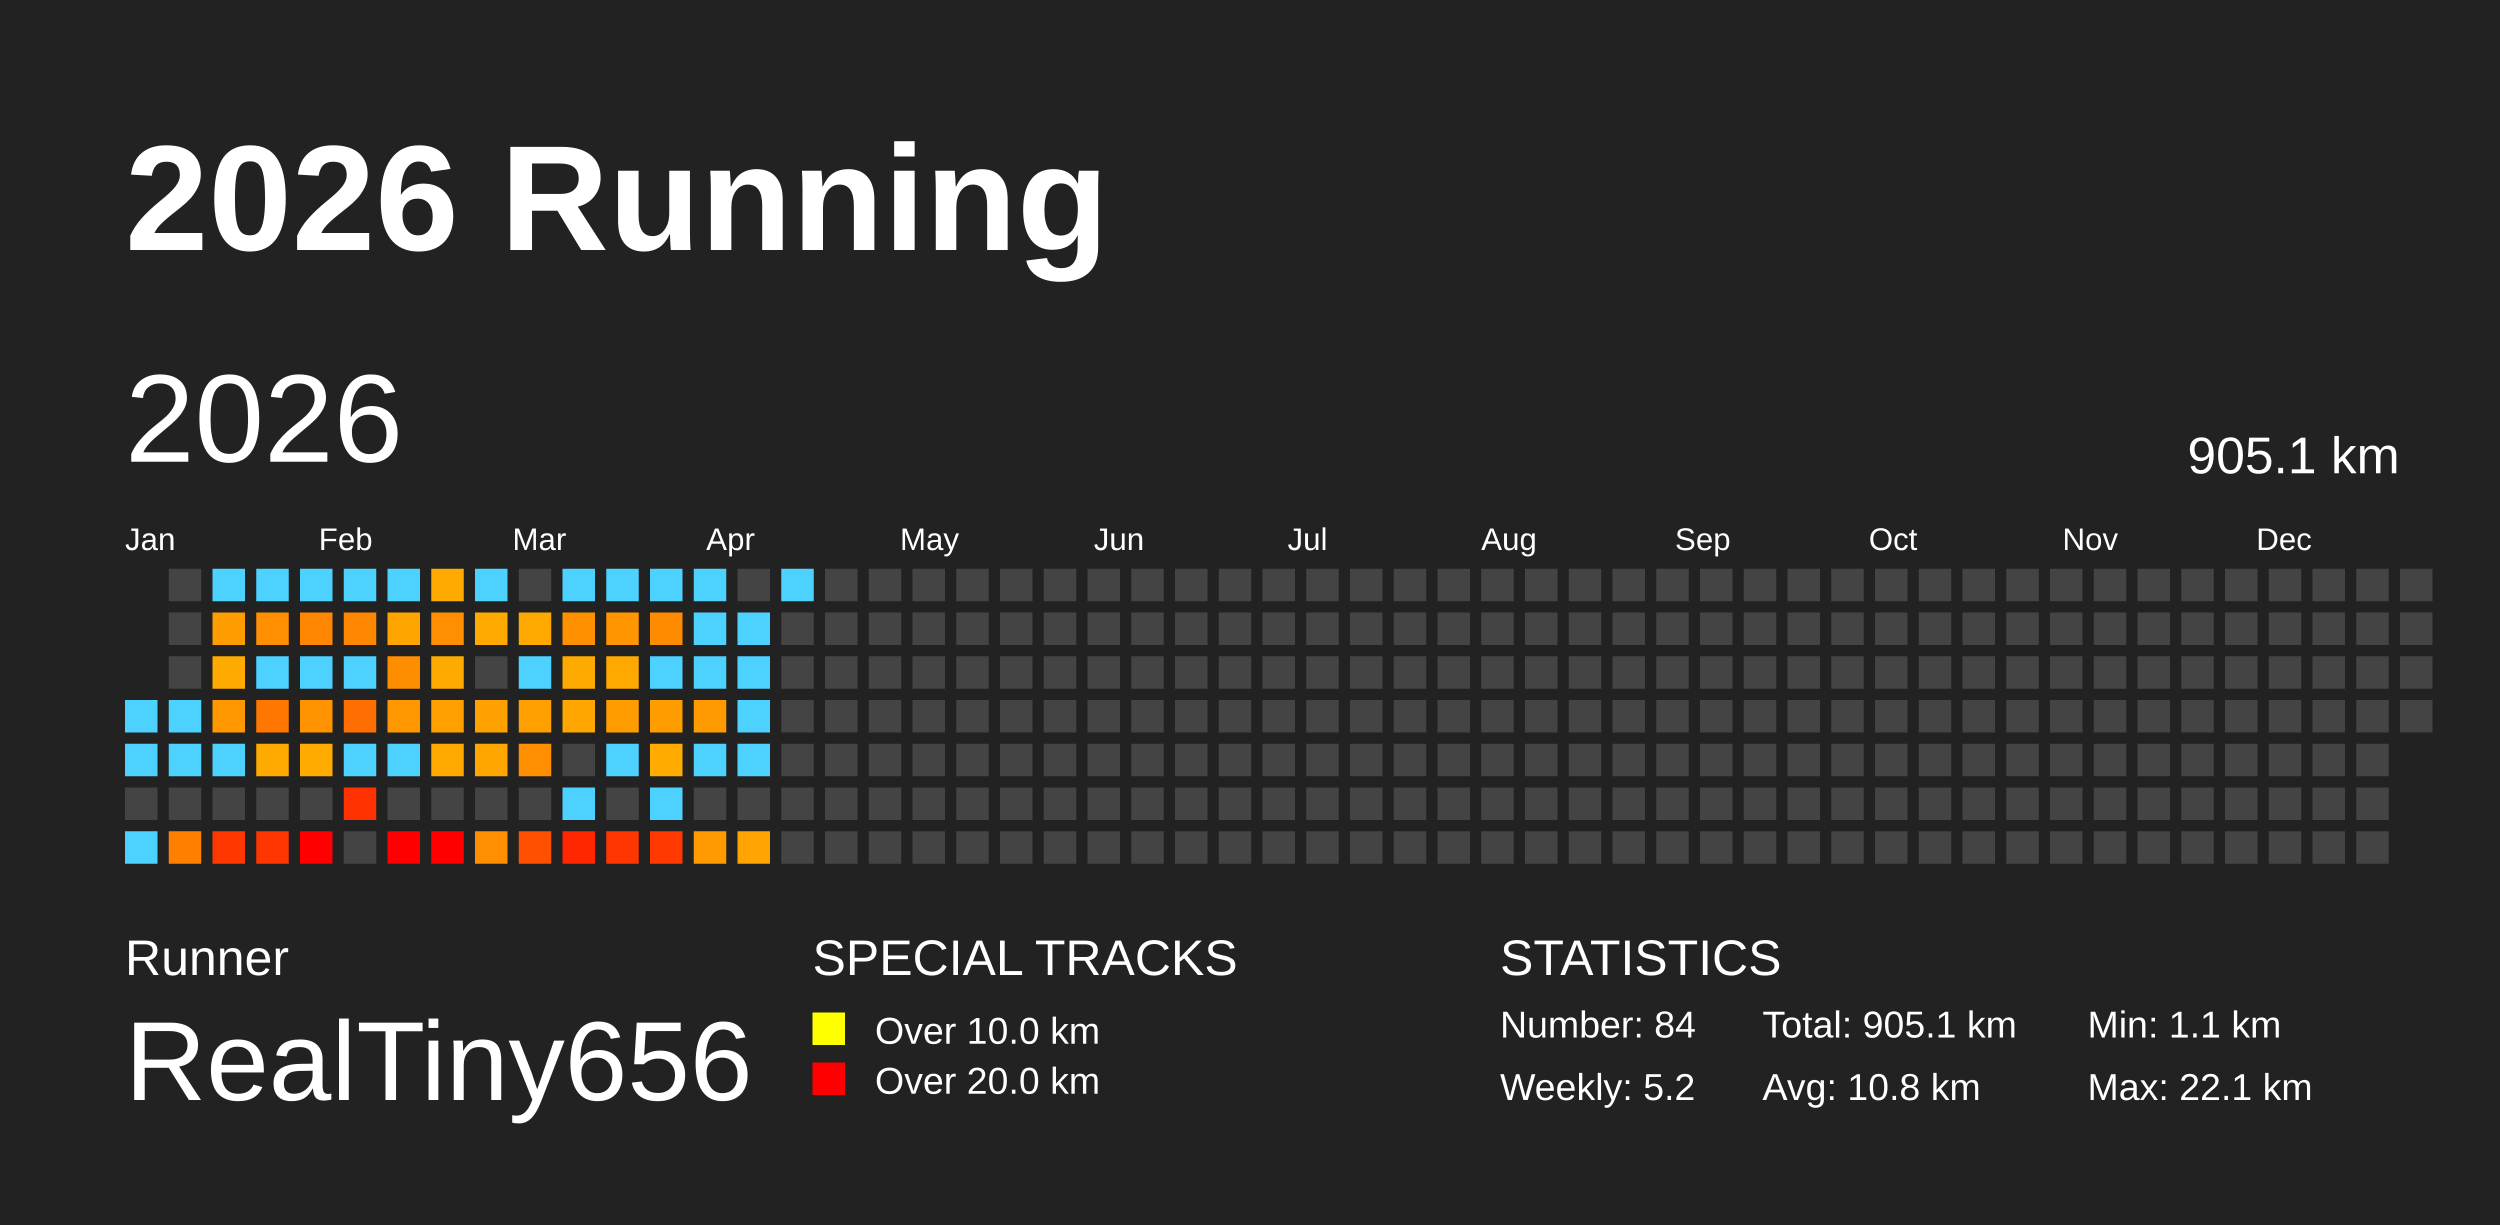
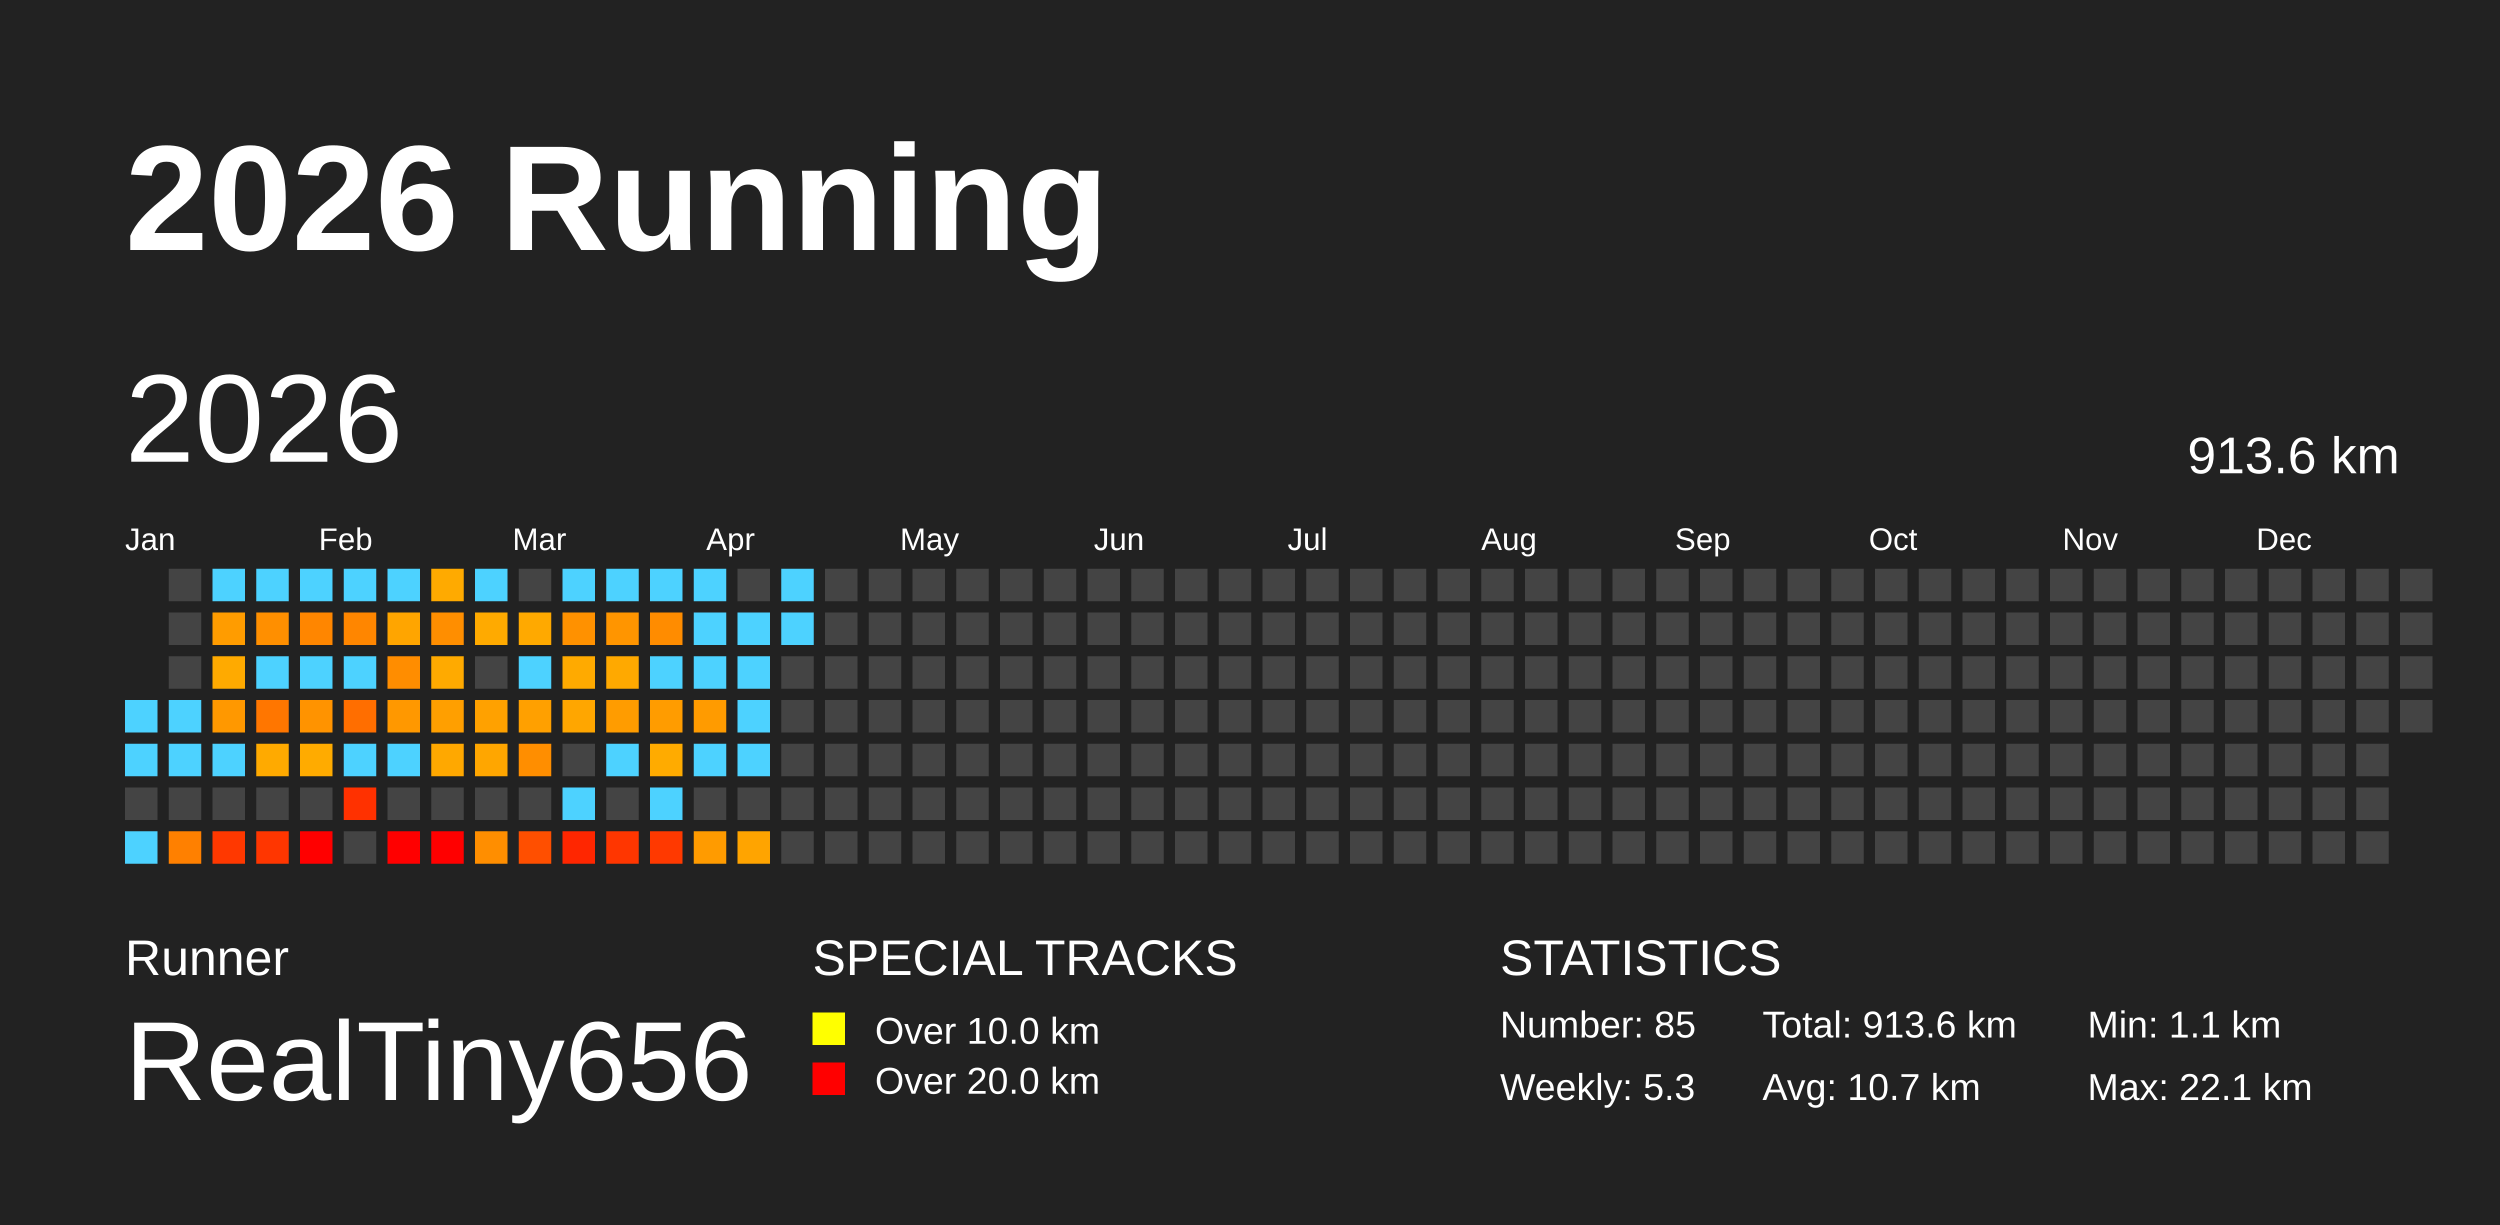
<svg xmlns="http://www.w3.org/2000/svg" baseProfile="full" height="98mm" version="1.1" viewBox="0,0,200,98" width="200mm">
  <defs />
  <rect fill="#222222" height="98" width="200" x="0" y="0" />
  <text fill="#FFFFFF" style="font-size:12px; font-family:Arial; font-weight:bold;" x="10" y="20">2026 Running</text>
  <text fill="#FFFFFF" style="font-size:4px; font-family:Arial" x="10" y="78">Runner</text>
  <text fill="#FFFFFF" style="font-size:9px; font-family:Arial" x="10" y="88">RealTiny656</text>
  <text fill="#FFFFFF" style="font-size:4px; font-family:Arial" x="65" y="78">SPECIAL TRACKS</text>
  <rect fill="yellow" height="2.6" width="2.6" x="65" y="81" />
  <text fill="#FFFFFF" style="font-size:3px; font-family:Arial" x="70" y="83.5">Over 10.0 km</text>
  <rect fill="red" height="2.6" width="2.6" x="65" y="85" />
  <text fill="#FFFFFF" style="font-size:3px; font-family:Arial" x="70" y="87.5">Over 20.0 km</text>
  <text fill="#FFFFFF" style="font-size:4px; font-family:Arial" x="120" y="78">STATISTICS</text>
-   <text fill="#FFFFFF" style="font-size:3px; font-family:Arial" x="120" y="83">Number: 84</text>
-   <text fill="#FFFFFF" style="font-size:3px; font-family:Arial" x="120" y="88">Weekly: 5.2</text>
-   <text fill="#FFFFFF" style="font-size:3px; font-family:Arial" x="141" y="83">Total: 905.1 km</text>
-   <text fill="#FFFFFF" style="font-size:3px; font-family:Arial" x="141" y="88">Avg: 10.8 km</text>
+   <text fill="#FFFFFF" style="font-size:3px; font-family:Arial" x="120" y="83">Number: 85</text>
+   <text fill="#FFFFFF" style="font-size:3px; font-family:Arial" x="120" y="88">Weekly: 5.3</text>
+   <text fill="#FFFFFF" style="font-size:3px; font-family:Arial" x="141" y="83">Total: 913.6 km</text>
+   <text fill="#FFFFFF" style="font-size:3px; font-family:Arial" x="141" y="88">Avg: 10.7 km</text>
  <text fill="#FFFFFF" style="font-size:3px; font-family:Arial" x="167" y="83">Min: 1.1 km</text>
  <text fill="#FFFFFF" style="font-size:3px; font-family:Arial" x="167" y="88">Max: 22.1 km</text>
  <text dominant-baseline="hanging" fill="#FFFFFF" style="font-size:10.0px; font-family:Arial;" x="10" y="30">2026</text>
-   <text dominant-baseline="hanging" fill="#FFFFFF" style="font-size:4.125px; font-family:Arial;" x="175" y="35">905.1 km</text>
+   <text dominant-baseline="hanging" fill="#FFFFFF" style="font-size:4.125px; font-family:Arial;" x="175" y="35">913.6 km</text>
  <text fill="#FFFFFF" style="font-size:2.5px; font-family:Arial" x="10.0" y="44">Jan</text>
  <text fill="#FFFFFF" style="font-size:2.5px; font-family:Arial" x="25.5" y="44">Feb</text>
  <text fill="#FFFFFF" style="font-size:2.5px; font-family:Arial" x="41.0" y="44">Mar</text>
  <text fill="#FFFFFF" style="font-size:2.5px; font-family:Arial" x="56.5" y="44">Apr</text>
  <text fill="#FFFFFF" style="font-size:2.5px; font-family:Arial" x="72.0" y="44">May</text>
  <text fill="#FFFFFF" style="font-size:2.5px; font-family:Arial" x="87.5" y="44">Jun</text>
  <text fill="#FFFFFF" style="font-size:2.5px; font-family:Arial" x="103.0" y="44">Jul</text>
  <text fill="#FFFFFF" style="font-size:2.5px; font-family:Arial" x="118.5" y="44">Aug</text>
  <text fill="#FFFFFF" style="font-size:2.5px; font-family:Arial" x="134.0" y="44">Sep</text>
  <text fill="#FFFFFF" style="font-size:2.5px; font-family:Arial" x="149.5" y="44">Oct</text>
  <text fill="#FFFFFF" style="font-size:2.5px; font-family:Arial" x="165.0" y="44">Nov</text>
  <text fill="#FFFFFF" style="font-size:2.5px; font-family:Arial" x="180.5" y="44">Dec</text>
  <rect fill="#4dd2ff" height="2.6" width="2.6" x="10.0" y="56.0" />
  <rect fill="#4dd2ff" height="2.6" width="2.6" x="10.0" y="59.5" />
  <rect fill="#444444" height="2.6" width="2.6" x="10.0" y="63.0" />
  <rect fill="#4dd2ff" height="2.6" width="2.6" x="10.0" y="66.5" />
  <rect fill="#444444" height="2.6" width="2.6" x="13.5" y="45.5" />
  <rect fill="#444444" height="2.6" width="2.6" x="13.5" y="49.0" />
  <rect fill="#444444" height="2.6" width="2.6" x="13.5" y="52.5" />
  <rect fill="#4dd2ff" height="2.6" width="2.6" x="13.5" y="56.0" />
  <rect fill="#4dd2ff" height="2.6" width="2.6" x="13.5" y="59.5" />
  <rect fill="#444444" height="2.6" width="2.6" x="13.5" y="63.0" />
  <rect fill="#ff8000" height="2.6" width="2.6" x="13.5" y="66.5" />
  <rect fill="#4dd2ff" height="2.6" width="2.6" x="17.0" y="45.5" />
  <rect fill="#ff9c00" height="2.6" width="2.6" x="17.0" y="49.0" />
  <rect fill="#ffaa00" height="2.6" width="2.6" x="17.0" y="52.5" />
  <rect fill="#ff9800" height="2.6" width="2.6" x="17.0" y="56.0" />
  <rect fill="#4dd2ff" height="2.6" width="2.6" x="17.0" y="59.5" />
  <rect fill="#444444" height="2.6" width="2.6" x="17.0" y="63.0" />
  <rect fill="#ff3800" height="2.6" width="2.6" x="17.0" y="66.5" />
  <rect fill="#4dd2ff" height="2.6" width="2.6" x="20.5" y="45.5" />
  <rect fill="#ff8f00" height="2.6" width="2.6" x="20.5" y="49.0" />
  <rect fill="#4dd2ff" height="2.6" width="2.6" x="20.5" y="52.5" />
  <rect fill="#ff7600" height="2.6" width="2.6" x="20.5" y="56.0" />
  <rect fill="#ffaa00" height="2.6" width="2.6" x="20.5" y="59.5" />
  <rect fill="#444444" height="2.6" width="2.6" x="20.5" y="63.0" />
  <rect fill="#ff3600" height="2.6" width="2.6" x="20.5" y="66.5" />
  <rect fill="#4dd2ff" height="2.6" width="2.6" x="24.0" y="45.5" />
  <rect fill="#ff8600" height="2.6" width="2.6" x="24.0" y="49.0" />
  <rect fill="#4dd2ff" height="2.6" width="2.6" x="24.0" y="52.5" />
  <rect fill="#ff9300" height="2.6" width="2.6" x="24.0" y="56.0" />
  <rect fill="#ffab00" height="2.6" width="2.6" x="24.0" y="59.5" />
  <rect fill="#444444" height="2.6" width="2.6" x="24.0" y="63.0" />
  <rect fill="red" height="2.6" width="2.6" x="24.0" y="66.5" />
  <rect fill="#4dd2ff" height="2.6" width="2.6" x="27.5" y="45.5" />
  <rect fill="#ff8600" height="2.6" width="2.6" x="27.5" y="49.0" />
  <rect fill="#4dd2ff" height="2.6" width="2.6" x="27.5" y="52.5" />
  <rect fill="#ff6e00" height="2.6" width="2.6" x="27.5" y="56.0" />
  <rect fill="#4dd2ff" height="2.6" width="2.6" x="27.5" y="59.5" />
  <rect fill="#ff3100" height="2.6" width="2.6" x="27.5" y="63.0" />
  <rect fill="#444444" height="2.6" width="2.6" x="27.5" y="66.5" />
  <rect fill="#4dd2ff" height="2.6" width="2.6" x="31.0" y="45.5" />
  <rect fill="#ffa500" height="2.6" width="2.6" x="31.0" y="49.0" />
  <rect fill="#ff8d00" height="2.6" width="2.6" x="31.0" y="52.5" />
  <rect fill="#ff9800" height="2.6" width="2.6" x="31.0" y="56.0" />
  <rect fill="#4dd2ff" height="2.6" width="2.6" x="31.0" y="59.5" />
  <rect fill="#444444" height="2.6" width="2.6" x="31.0" y="63.0" />
  <rect fill="red" height="2.6" width="2.6" x="31.0" y="66.5" />
  <rect fill="#ffaa00" height="2.6" width="2.6" x="34.5" y="45.5" />
  <rect fill="#ff8e00" height="2.6" width="2.6" x="34.5" y="49.0" />
  <rect fill="#ffaa00" height="2.6" width="2.6" x="34.5" y="52.5" />
  <rect fill="#ff9f00" height="2.6" width="2.6" x="34.5" y="56.0" />
  <rect fill="#ffa800" height="2.6" width="2.6" x="34.5" y="59.5" />
  <rect fill="#444444" height="2.6" width="2.6" x="34.5" y="63.0" />
  <rect fill="red" height="2.6" width="2.6" x="34.5" y="66.5" />
  <rect fill="#4dd2ff" height="2.6" width="2.6" x="38.0" y="45.5" />
  <rect fill="#ffaa00" height="2.6" width="2.6" x="38.0" y="49.0" />
  <rect fill="#444444" height="2.6" width="2.6" x="38.0" y="52.5" />
  <rect fill="#ffa100" height="2.6" width="2.6" x="38.0" y="56.0" />
  <rect fill="#ffa600" height="2.6" width="2.6" x="38.0" y="59.5" />
  <rect fill="#444444" height="2.6" width="2.6" x="38.0" y="63.0" />
  <rect fill="#ff8e00" height="2.6" width="2.6" x="38.0" y="66.5" />
  <rect fill="#444444" height="2.6" width="2.6" x="41.5" y="45.5" />
  <rect fill="#ffa900" height="2.6" width="2.6" x="41.5" y="49.0" />
  <rect fill="#4dd2ff" height="2.6" width="2.6" x="41.5" y="52.5" />
  <rect fill="#ffa000" height="2.6" width="2.6" x="41.5" y="56.0" />
  <rect fill="#ff8e00" height="2.6" width="2.6" x="41.5" y="59.5" />
  <rect fill="#444444" height="2.6" width="2.6" x="41.5" y="63.0" />
  <rect fill="#ff4f00" height="2.6" width="2.6" x="41.5" y="66.5" />
  <rect fill="#4dd2ff" height="2.6" width="2.6" x="45.0" y="45.5" />
  <rect fill="#ff9100" height="2.6" width="2.6" x="45.0" y="49.0" />
  <rect fill="#ffaa00" height="2.6" width="2.6" x="45.0" y="52.5" />
  <rect fill="#ffa600" height="2.6" width="2.6" x="45.0" y="56.0" />
  <rect fill="#444444" height="2.6" width="2.6" x="45.0" y="59.5" />
  <rect fill="#4dd2ff" height="2.6" width="2.6" x="45.0" y="63.0" />
  <rect fill="#ff2600" height="2.6" width="2.6" x="45.0" y="66.5" />
  <rect fill="#4dd2ff" height="2.6" width="2.6" x="48.5" y="45.5" />
  <rect fill="#ff9500" height="2.6" width="2.6" x="48.5" y="49.0" />
  <rect fill="#ffa900" height="2.6" width="2.6" x="48.5" y="52.5" />
  <rect fill="#ff9c00" height="2.6" width="2.6" x="48.5" y="56.0" />
  <rect fill="#4dd2ff" height="2.6" width="2.6" x="48.5" y="59.5" />
  <rect fill="#444444" height="2.6" width="2.6" x="48.5" y="63.0" />
  <rect fill="#ff3600" height="2.6" width="2.6" x="48.5" y="66.5" />
  <rect fill="#4dd2ff" height="2.6" width="2.6" x="52.0" y="45.5" />
  <rect fill="#ff8c00" height="2.6" width="2.6" x="52.0" y="49.0" />
  <rect fill="#4dd2ff" height="2.6" width="2.6" x="52.0" y="52.5" />
  <rect fill="#ff9c00" height="2.6" width="2.6" x="52.0" y="56.0" />
  <rect fill="#ffab00" height="2.6" width="2.6" x="52.0" y="59.5" />
  <rect fill="#4dd2ff" height="2.6" width="2.6" x="52.0" y="63.0" />
  <rect fill="#ff3900" height="2.6" width="2.6" x="52.0" y="66.5" />
  <rect fill="#4dd2ff" height="2.6" width="2.6" x="55.5" y="45.5" />
  <rect fill="#4dd2ff" height="2.6" width="2.6" x="55.5" y="49.0" />
  <rect fill="#4dd2ff" height="2.6" width="2.6" x="55.5" y="52.5" />
  <rect fill="#ff9b00" height="2.6" width="2.6" x="55.5" y="56.0" />
  <rect fill="#4dd2ff" height="2.6" width="2.6" x="55.5" y="59.5" />
  <rect fill="#444444" height="2.6" width="2.6" x="55.5" y="63.0" />
  <rect fill="#ff9b00" height="2.6" width="2.6" x="55.5" y="66.5" />
  <rect fill="#444444" height="2.6" width="2.6" x="59.0" y="45.5" />
  <rect fill="#4dd2ff" height="2.6" width="2.6" x="59.0" y="49.0" />
  <rect fill="#4dd2ff" height="2.6" width="2.6" x="59.0" y="52.5" />
  <rect fill="#4dd2ff" height="2.6" width="2.6" x="59.0" y="56.0" />
  <rect fill="#4dd2ff" height="2.6" width="2.6" x="59.0" y="59.5" />
  <rect fill="#444444" height="2.6" width="2.6" x="59.0" y="63.0" />
  <rect fill="#ffa400" height="2.6" width="2.6" x="59.0" y="66.5" />
  <rect fill="#4dd2ff" height="2.6" width="2.6" x="62.5" y="45.5" />
-   <rect fill="#444444" height="2.6" width="2.6" x="62.5" y="49.0" />
+   <rect fill="#4dd2ff" height="2.6" width="2.6" x="62.5" y="49.0" />
  <rect fill="#444444" height="2.6" width="2.6" x="62.5" y="52.5" />
  <rect fill="#444444" height="2.6" width="2.6" x="62.5" y="56.0" />
  <rect fill="#444444" height="2.6" width="2.6" x="62.5" y="59.5" />
  <rect fill="#444444" height="2.6" width="2.6" x="62.5" y="63.0" />
  <rect fill="#444444" height="2.6" width="2.6" x="62.5" y="66.5" />
  <rect fill="#444444" height="2.6" width="2.6" x="66.0" y="45.5" />
  <rect fill="#444444" height="2.6" width="2.6" x="66.0" y="49.0" />
  <rect fill="#444444" height="2.6" width="2.6" x="66.0" y="52.5" />
  <rect fill="#444444" height="2.6" width="2.6" x="66.0" y="56.0" />
  <rect fill="#444444" height="2.6" width="2.6" x="66.0" y="59.5" />
  <rect fill="#444444" height="2.6" width="2.6" x="66.0" y="63.0" />
  <rect fill="#444444" height="2.6" width="2.6" x="66.0" y="66.5" />
  <rect fill="#444444" height="2.6" width="2.6" x="69.5" y="45.5" />
  <rect fill="#444444" height="2.6" width="2.6" x="69.5" y="49.0" />
  <rect fill="#444444" height="2.6" width="2.6" x="69.5" y="52.5" />
  <rect fill="#444444" height="2.6" width="2.6" x="69.5" y="56.0" />
  <rect fill="#444444" height="2.6" width="2.6" x="69.5" y="59.5" />
  <rect fill="#444444" height="2.6" width="2.6" x="69.5" y="63.0" />
  <rect fill="#444444" height="2.6" width="2.6" x="69.5" y="66.5" />
  <rect fill="#444444" height="2.6" width="2.6" x="73.0" y="45.5" />
  <rect fill="#444444" height="2.6" width="2.6" x="73.0" y="49.0" />
  <rect fill="#444444" height="2.6" width="2.6" x="73.0" y="52.5" />
  <rect fill="#444444" height="2.6" width="2.6" x="73.0" y="56.0" />
  <rect fill="#444444" height="2.6" width="2.6" x="73.0" y="59.5" />
  <rect fill="#444444" height="2.6" width="2.6" x="73.0" y="63.0" />
  <rect fill="#444444" height="2.6" width="2.6" x="73.0" y="66.5" />
  <rect fill="#444444" height="2.6" width="2.6" x="76.5" y="45.5" />
  <rect fill="#444444" height="2.6" width="2.6" x="76.5" y="49.0" />
  <rect fill="#444444" height="2.6" width="2.6" x="76.5" y="52.5" />
  <rect fill="#444444" height="2.6" width="2.6" x="76.5" y="56.0" />
  <rect fill="#444444" height="2.6" width="2.6" x="76.5" y="59.5" />
  <rect fill="#444444" height="2.6" width="2.6" x="76.5" y="63.0" />
  <rect fill="#444444" height="2.6" width="2.6" x="76.5" y="66.5" />
  <rect fill="#444444" height="2.6" width="2.6" x="80.0" y="45.5" />
  <rect fill="#444444" height="2.6" width="2.6" x="80.0" y="49.0" />
  <rect fill="#444444" height="2.6" width="2.6" x="80.0" y="52.5" />
  <rect fill="#444444" height="2.6" width="2.6" x="80.0" y="56.0" />
  <rect fill="#444444" height="2.6" width="2.6" x="80.0" y="59.5" />
  <rect fill="#444444" height="2.6" width="2.6" x="80.0" y="63.0" />
  <rect fill="#444444" height="2.6" width="2.6" x="80.0" y="66.5" />
  <rect fill="#444444" height="2.6" width="2.6" x="83.5" y="45.5" />
  <rect fill="#444444" height="2.6" width="2.6" x="83.5" y="49.0" />
  <rect fill="#444444" height="2.6" width="2.6" x="83.5" y="52.5" />
  <rect fill="#444444" height="2.6" width="2.6" x="83.5" y="56.0" />
  <rect fill="#444444" height="2.6" width="2.6" x="83.5" y="59.5" />
  <rect fill="#444444" height="2.6" width="2.6" x="83.5" y="63.0" />
  <rect fill="#444444" height="2.6" width="2.6" x="83.5" y="66.5" />
  <rect fill="#444444" height="2.6" width="2.6" x="87.0" y="45.5" />
  <rect fill="#444444" height="2.6" width="2.6" x="87.0" y="49.0" />
  <rect fill="#444444" height="2.6" width="2.6" x="87.0" y="52.5" />
  <rect fill="#444444" height="2.6" width="2.6" x="87.0" y="56.0" />
  <rect fill="#444444" height="2.6" width="2.6" x="87.0" y="59.5" />
  <rect fill="#444444" height="2.6" width="2.6" x="87.0" y="63.0" />
  <rect fill="#444444" height="2.6" width="2.6" x="87.0" y="66.5" />
  <rect fill="#444444" height="2.6" width="2.6" x="90.5" y="45.5" />
  <rect fill="#444444" height="2.6" width="2.6" x="90.5" y="49.0" />
  <rect fill="#444444" height="2.6" width="2.6" x="90.5" y="52.5" />
  <rect fill="#444444" height="2.6" width="2.6" x="90.5" y="56.0" />
  <rect fill="#444444" height="2.6" width="2.6" x="90.5" y="59.5" />
  <rect fill="#444444" height="2.6" width="2.6" x="90.5" y="63.0" />
  <rect fill="#444444" height="2.6" width="2.6" x="90.5" y="66.5" />
  <rect fill="#444444" height="2.6" width="2.6" x="94.0" y="45.5" />
  <rect fill="#444444" height="2.6" width="2.6" x="94.0" y="49.0" />
  <rect fill="#444444" height="2.6" width="2.6" x="94.0" y="52.5" />
  <rect fill="#444444" height="2.6" width="2.6" x="94.0" y="56.0" />
  <rect fill="#444444" height="2.6" width="2.6" x="94.0" y="59.5" />
  <rect fill="#444444" height="2.6" width="2.6" x="94.0" y="63.0" />
  <rect fill="#444444" height="2.6" width="2.6" x="94.0" y="66.5" />
  <rect fill="#444444" height="2.6" width="2.6" x="97.5" y="45.5" />
  <rect fill="#444444" height="2.6" width="2.6" x="97.5" y="49.0" />
  <rect fill="#444444" height="2.6" width="2.6" x="97.5" y="52.5" />
  <rect fill="#444444" height="2.6" width="2.6" x="97.5" y="56.0" />
  <rect fill="#444444" height="2.6" width="2.6" x="97.5" y="59.5" />
  <rect fill="#444444" height="2.6" width="2.6" x="97.5" y="63.0" />
  <rect fill="#444444" height="2.6" width="2.6" x="97.5" y="66.5" />
  <rect fill="#444444" height="2.6" width="2.6" x="101.0" y="45.5" />
  <rect fill="#444444" height="2.6" width="2.6" x="101.0" y="49.0" />
  <rect fill="#444444" height="2.6" width="2.6" x="101.0" y="52.5" />
  <rect fill="#444444" height="2.6" width="2.6" x="101.0" y="56.0" />
  <rect fill="#444444" height="2.6" width="2.6" x="101.0" y="59.5" />
  <rect fill="#444444" height="2.6" width="2.6" x="101.0" y="63.0" />
  <rect fill="#444444" height="2.6" width="2.6" x="101.0" y="66.5" />
  <rect fill="#444444" height="2.6" width="2.6" x="104.5" y="45.5" />
  <rect fill="#444444" height="2.6" width="2.6" x="104.5" y="49.0" />
  <rect fill="#444444" height="2.6" width="2.6" x="104.5" y="52.5" />
  <rect fill="#444444" height="2.6" width="2.6" x="104.5" y="56.0" />
  <rect fill="#444444" height="2.6" width="2.6" x="104.5" y="59.5" />
  <rect fill="#444444" height="2.6" width="2.6" x="104.5" y="63.0" />
  <rect fill="#444444" height="2.6" width="2.6" x="104.5" y="66.5" />
  <rect fill="#444444" height="2.6" width="2.6" x="108.0" y="45.5" />
  <rect fill="#444444" height="2.6" width="2.6" x="108.0" y="49.0" />
  <rect fill="#444444" height="2.6" width="2.6" x="108.0" y="52.5" />
  <rect fill="#444444" height="2.6" width="2.6" x="108.0" y="56.0" />
  <rect fill="#444444" height="2.6" width="2.6" x="108.0" y="59.5" />
  <rect fill="#444444" height="2.6" width="2.6" x="108.0" y="63.0" />
  <rect fill="#444444" height="2.6" width="2.6" x="108.0" y="66.5" />
  <rect fill="#444444" height="2.6" width="2.6" x="111.5" y="45.5" />
  <rect fill="#444444" height="2.6" width="2.6" x="111.5" y="49.0" />
  <rect fill="#444444" height="2.6" width="2.6" x="111.5" y="52.5" />
  <rect fill="#444444" height="2.6" width="2.6" x="111.5" y="56.0" />
  <rect fill="#444444" height="2.6" width="2.6" x="111.5" y="59.5" />
  <rect fill="#444444" height="2.6" width="2.6" x="111.5" y="63.0" />
  <rect fill="#444444" height="2.6" width="2.6" x="111.5" y="66.5" />
  <rect fill="#444444" height="2.6" width="2.6" x="115.0" y="45.5" />
  <rect fill="#444444" height="2.6" width="2.6" x="115.0" y="49.0" />
  <rect fill="#444444" height="2.6" width="2.6" x="115.0" y="52.5" />
  <rect fill="#444444" height="2.6" width="2.6" x="115.0" y="56.0" />
  <rect fill="#444444" height="2.6" width="2.6" x="115.0" y="59.5" />
  <rect fill="#444444" height="2.6" width="2.6" x="115.0" y="63.0" />
  <rect fill="#444444" height="2.6" width="2.6" x="115.0" y="66.5" />
  <rect fill="#444444" height="2.6" width="2.6" x="118.5" y="45.5" />
  <rect fill="#444444" height="2.6" width="2.6" x="118.5" y="49.0" />
  <rect fill="#444444" height="2.6" width="2.6" x="118.5" y="52.5" />
  <rect fill="#444444" height="2.6" width="2.6" x="118.5" y="56.0" />
  <rect fill="#444444" height="2.6" width="2.6" x="118.5" y="59.5" />
  <rect fill="#444444" height="2.6" width="2.6" x="118.5" y="63.0" />
  <rect fill="#444444" height="2.6" width="2.6" x="118.5" y="66.5" />
  <rect fill="#444444" height="2.6" width="2.6" x="122.0" y="45.5" />
  <rect fill="#444444" height="2.6" width="2.6" x="122.0" y="49.0" />
  <rect fill="#444444" height="2.6" width="2.6" x="122.0" y="52.5" />
  <rect fill="#444444" height="2.6" width="2.6" x="122.0" y="56.0" />
  <rect fill="#444444" height="2.6" width="2.6" x="122.0" y="59.5" />
  <rect fill="#444444" height="2.6" width="2.6" x="122.0" y="63.0" />
  <rect fill="#444444" height="2.6" width="2.6" x="122.0" y="66.5" />
  <rect fill="#444444" height="2.6" width="2.6" x="125.5" y="45.5" />
  <rect fill="#444444" height="2.6" width="2.6" x="125.5" y="49.0" />
  <rect fill="#444444" height="2.6" width="2.6" x="125.5" y="52.5" />
  <rect fill="#444444" height="2.6" width="2.6" x="125.5" y="56.0" />
  <rect fill="#444444" height="2.6" width="2.6" x="125.5" y="59.5" />
  <rect fill="#444444" height="2.6" width="2.6" x="125.5" y="63.0" />
  <rect fill="#444444" height="2.6" width="2.6" x="125.5" y="66.5" />
  <rect fill="#444444" height="2.6" width="2.6" x="129.0" y="45.5" />
  <rect fill="#444444" height="2.6" width="2.6" x="129.0" y="49.0" />
  <rect fill="#444444" height="2.6" width="2.6" x="129.0" y="52.5" />
  <rect fill="#444444" height="2.6" width="2.6" x="129.0" y="56.0" />
  <rect fill="#444444" height="2.6" width="2.6" x="129.0" y="59.5" />
  <rect fill="#444444" height="2.6" width="2.6" x="129.0" y="63.0" />
  <rect fill="#444444" height="2.6" width="2.6" x="129.0" y="66.5" />
  <rect fill="#444444" height="2.6" width="2.6" x="132.5" y="45.5" />
  <rect fill="#444444" height="2.6" width="2.6" x="132.5" y="49.0" />
  <rect fill="#444444" height="2.6" width="2.6" x="132.5" y="52.5" />
  <rect fill="#444444" height="2.6" width="2.6" x="132.5" y="56.0" />
  <rect fill="#444444" height="2.6" width="2.6" x="132.5" y="59.5" />
  <rect fill="#444444" height="2.6" width="2.6" x="132.5" y="63.0" />
  <rect fill="#444444" height="2.6" width="2.6" x="132.5" y="66.5" />
  <rect fill="#444444" height="2.6" width="2.6" x="136.0" y="45.5" />
  <rect fill="#444444" height="2.6" width="2.6" x="136.0" y="49.0" />
  <rect fill="#444444" height="2.6" width="2.6" x="136.0" y="52.5" />
  <rect fill="#444444" height="2.6" width="2.6" x="136.0" y="56.0" />
  <rect fill="#444444" height="2.6" width="2.6" x="136.0" y="59.5" />
  <rect fill="#444444" height="2.6" width="2.6" x="136.0" y="63.0" />
  <rect fill="#444444" height="2.6" width="2.6" x="136.0" y="66.5" />
  <rect fill="#444444" height="2.6" width="2.6" x="139.5" y="45.5" />
  <rect fill="#444444" height="2.6" width="2.6" x="139.5" y="49.0" />
  <rect fill="#444444" height="2.6" width="2.6" x="139.5" y="52.5" />
  <rect fill="#444444" height="2.6" width="2.6" x="139.5" y="56.0" />
  <rect fill="#444444" height="2.6" width="2.6" x="139.5" y="59.5" />
  <rect fill="#444444" height="2.6" width="2.6" x="139.5" y="63.0" />
  <rect fill="#444444" height="2.6" width="2.6" x="139.5" y="66.5" />
  <rect fill="#444444" height="2.6" width="2.6" x="143.0" y="45.5" />
  <rect fill="#444444" height="2.6" width="2.6" x="143.0" y="49.0" />
  <rect fill="#444444" height="2.6" width="2.6" x="143.0" y="52.5" />
  <rect fill="#444444" height="2.6" width="2.6" x="143.0" y="56.0" />
  <rect fill="#444444" height="2.6" width="2.6" x="143.0" y="59.5" />
  <rect fill="#444444" height="2.6" width="2.6" x="143.0" y="63.0" />
  <rect fill="#444444" height="2.6" width="2.6" x="143.0" y="66.5" />
  <rect fill="#444444" height="2.6" width="2.6" x="146.5" y="45.5" />
  <rect fill="#444444" height="2.6" width="2.6" x="146.5" y="49.0" />
  <rect fill="#444444" height="2.6" width="2.6" x="146.5" y="52.5" />
  <rect fill="#444444" height="2.6" width="2.6" x="146.5" y="56.0" />
  <rect fill="#444444" height="2.6" width="2.6" x="146.5" y="59.5" />
  <rect fill="#444444" height="2.6" width="2.6" x="146.5" y="63.0" />
  <rect fill="#444444" height="2.6" width="2.6" x="146.5" y="66.5" />
  <rect fill="#444444" height="2.6" width="2.6" x="150.0" y="45.5" />
  <rect fill="#444444" height="2.6" width="2.6" x="150.0" y="49.0" />
  <rect fill="#444444" height="2.6" width="2.6" x="150.0" y="52.5" />
  <rect fill="#444444" height="2.6" width="2.6" x="150.0" y="56.0" />
  <rect fill="#444444" height="2.6" width="2.6" x="150.0" y="59.5" />
  <rect fill="#444444" height="2.6" width="2.6" x="150.0" y="63.0" />
  <rect fill="#444444" height="2.6" width="2.6" x="150.0" y="66.5" />
  <rect fill="#444444" height="2.6" width="2.6" x="153.5" y="45.5" />
  <rect fill="#444444" height="2.6" width="2.6" x="153.5" y="49.0" />
  <rect fill="#444444" height="2.6" width="2.6" x="153.5" y="52.5" />
  <rect fill="#444444" height="2.6" width="2.6" x="153.5" y="56.0" />
  <rect fill="#444444" height="2.6" width="2.6" x="153.5" y="59.5" />
  <rect fill="#444444" height="2.6" width="2.6" x="153.5" y="63.0" />
  <rect fill="#444444" height="2.6" width="2.6" x="153.5" y="66.5" />
  <rect fill="#444444" height="2.6" width="2.6" x="157.0" y="45.5" />
  <rect fill="#444444" height="2.6" width="2.6" x="157.0" y="49.0" />
  <rect fill="#444444" height="2.6" width="2.6" x="157.0" y="52.5" />
  <rect fill="#444444" height="2.6" width="2.6" x="157.0" y="56.0" />
  <rect fill="#444444" height="2.6" width="2.6" x="157.0" y="59.5" />
  <rect fill="#444444" height="2.6" width="2.6" x="157.0" y="63.0" />
  <rect fill="#444444" height="2.6" width="2.6" x="157.0" y="66.5" />
  <rect fill="#444444" height="2.6" width="2.6" x="160.5" y="45.5" />
  <rect fill="#444444" height="2.6" width="2.6" x="160.5" y="49.0" />
  <rect fill="#444444" height="2.6" width="2.6" x="160.5" y="52.5" />
  <rect fill="#444444" height="2.6" width="2.6" x="160.5" y="56.0" />
  <rect fill="#444444" height="2.6" width="2.6" x="160.5" y="59.5" />
  <rect fill="#444444" height="2.6" width="2.6" x="160.5" y="63.0" />
  <rect fill="#444444" height="2.6" width="2.6" x="160.5" y="66.5" />
  <rect fill="#444444" height="2.6" width="2.6" x="164.0" y="45.5" />
  <rect fill="#444444" height="2.6" width="2.6" x="164.0" y="49.0" />
  <rect fill="#444444" height="2.6" width="2.6" x="164.0" y="52.5" />
  <rect fill="#444444" height="2.6" width="2.6" x="164.0" y="56.0" />
  <rect fill="#444444" height="2.6" width="2.6" x="164.0" y="59.5" />
  <rect fill="#444444" height="2.6" width="2.6" x="164.0" y="63.0" />
  <rect fill="#444444" height="2.6" width="2.6" x="164.0" y="66.5" />
  <rect fill="#444444" height="2.6" width="2.6" x="167.5" y="45.5" />
  <rect fill="#444444" height="2.6" width="2.6" x="167.5" y="49.0" />
  <rect fill="#444444" height="2.6" width="2.6" x="167.5" y="52.5" />
  <rect fill="#444444" height="2.6" width="2.6" x="167.5" y="56.0" />
  <rect fill="#444444" height="2.6" width="2.6" x="167.5" y="59.5" />
  <rect fill="#444444" height="2.6" width="2.6" x="167.5" y="63.0" />
  <rect fill="#444444" height="2.6" width="2.6" x="167.5" y="66.5" />
  <rect fill="#444444" height="2.6" width="2.6" x="171.0" y="45.5" />
  <rect fill="#444444" height="2.6" width="2.6" x="171.0" y="49.0" />
  <rect fill="#444444" height="2.6" width="2.6" x="171.0" y="52.5" />
  <rect fill="#444444" height="2.6" width="2.6" x="171.0" y="56.0" />
  <rect fill="#444444" height="2.6" width="2.6" x="171.0" y="59.5" />
  <rect fill="#444444" height="2.6" width="2.6" x="171.0" y="63.0" />
  <rect fill="#444444" height="2.6" width="2.6" x="171.0" y="66.5" />
  <rect fill="#444444" height="2.6" width="2.6" x="174.5" y="45.5" />
  <rect fill="#444444" height="2.6" width="2.6" x="174.5" y="49.0" />
  <rect fill="#444444" height="2.6" width="2.6" x="174.5" y="52.5" />
  <rect fill="#444444" height="2.6" width="2.6" x="174.5" y="56.0" />
  <rect fill="#444444" height="2.6" width="2.6" x="174.5" y="59.5" />
  <rect fill="#444444" height="2.6" width="2.6" x="174.5" y="63.0" />
  <rect fill="#444444" height="2.6" width="2.6" x="174.5" y="66.5" />
  <rect fill="#444444" height="2.6" width="2.6" x="178.0" y="45.5" />
  <rect fill="#444444" height="2.6" width="2.6" x="178.0" y="49.0" />
  <rect fill="#444444" height="2.6" width="2.6" x="178.0" y="52.5" />
  <rect fill="#444444" height="2.6" width="2.6" x="178.0" y="56.0" />
  <rect fill="#444444" height="2.6" width="2.6" x="178.0" y="59.5" />
  <rect fill="#444444" height="2.6" width="2.6" x="178.0" y="63.0" />
  <rect fill="#444444" height="2.6" width="2.6" x="178.0" y="66.5" />
  <rect fill="#444444" height="2.6" width="2.6" x="181.5" y="45.5" />
  <rect fill="#444444" height="2.6" width="2.6" x="181.5" y="49.0" />
  <rect fill="#444444" height="2.6" width="2.6" x="181.5" y="52.5" />
  <rect fill="#444444" height="2.6" width="2.6" x="181.5" y="56.0" />
  <rect fill="#444444" height="2.6" width="2.6" x="181.5" y="59.5" />
  <rect fill="#444444" height="2.6" width="2.6" x="181.5" y="63.0" />
  <rect fill="#444444" height="2.6" width="2.6" x="181.5" y="66.5" />
  <rect fill="#444444" height="2.6" width="2.6" x="185.0" y="45.5" />
  <rect fill="#444444" height="2.6" width="2.6" x="185.0" y="49.0" />
  <rect fill="#444444" height="2.6" width="2.6" x="185.0" y="52.5" />
  <rect fill="#444444" height="2.6" width="2.6" x="185.0" y="56.0" />
  <rect fill="#444444" height="2.6" width="2.6" x="185.0" y="59.5" />
  <rect fill="#444444" height="2.6" width="2.6" x="185.0" y="63.0" />
  <rect fill="#444444" height="2.6" width="2.6" x="185.0" y="66.5" />
  <rect fill="#444444" height="2.6" width="2.6" x="188.5" y="45.5" />
  <rect fill="#444444" height="2.6" width="2.6" x="188.5" y="49.0" />
  <rect fill="#444444" height="2.6" width="2.6" x="188.5" y="52.5" />
  <rect fill="#444444" height="2.6" width="2.6" x="188.5" y="56.0" />
  <rect fill="#444444" height="2.6" width="2.6" x="188.5" y="59.5" />
  <rect fill="#444444" height="2.6" width="2.6" x="188.5" y="63.0" />
  <rect fill="#444444" height="2.6" width="2.6" x="188.5" y="66.5" />
  <rect fill="#444444" height="2.6" width="2.6" x="192.0" y="45.5" />
  <rect fill="#444444" height="2.6" width="2.6" x="192.0" y="49.0" />
  <rect fill="#444444" height="2.6" width="2.6" x="192.0" y="52.5" />
  <rect fill="#444444" height="2.6" width="2.6" x="192.0" y="56.0" />
</svg>
